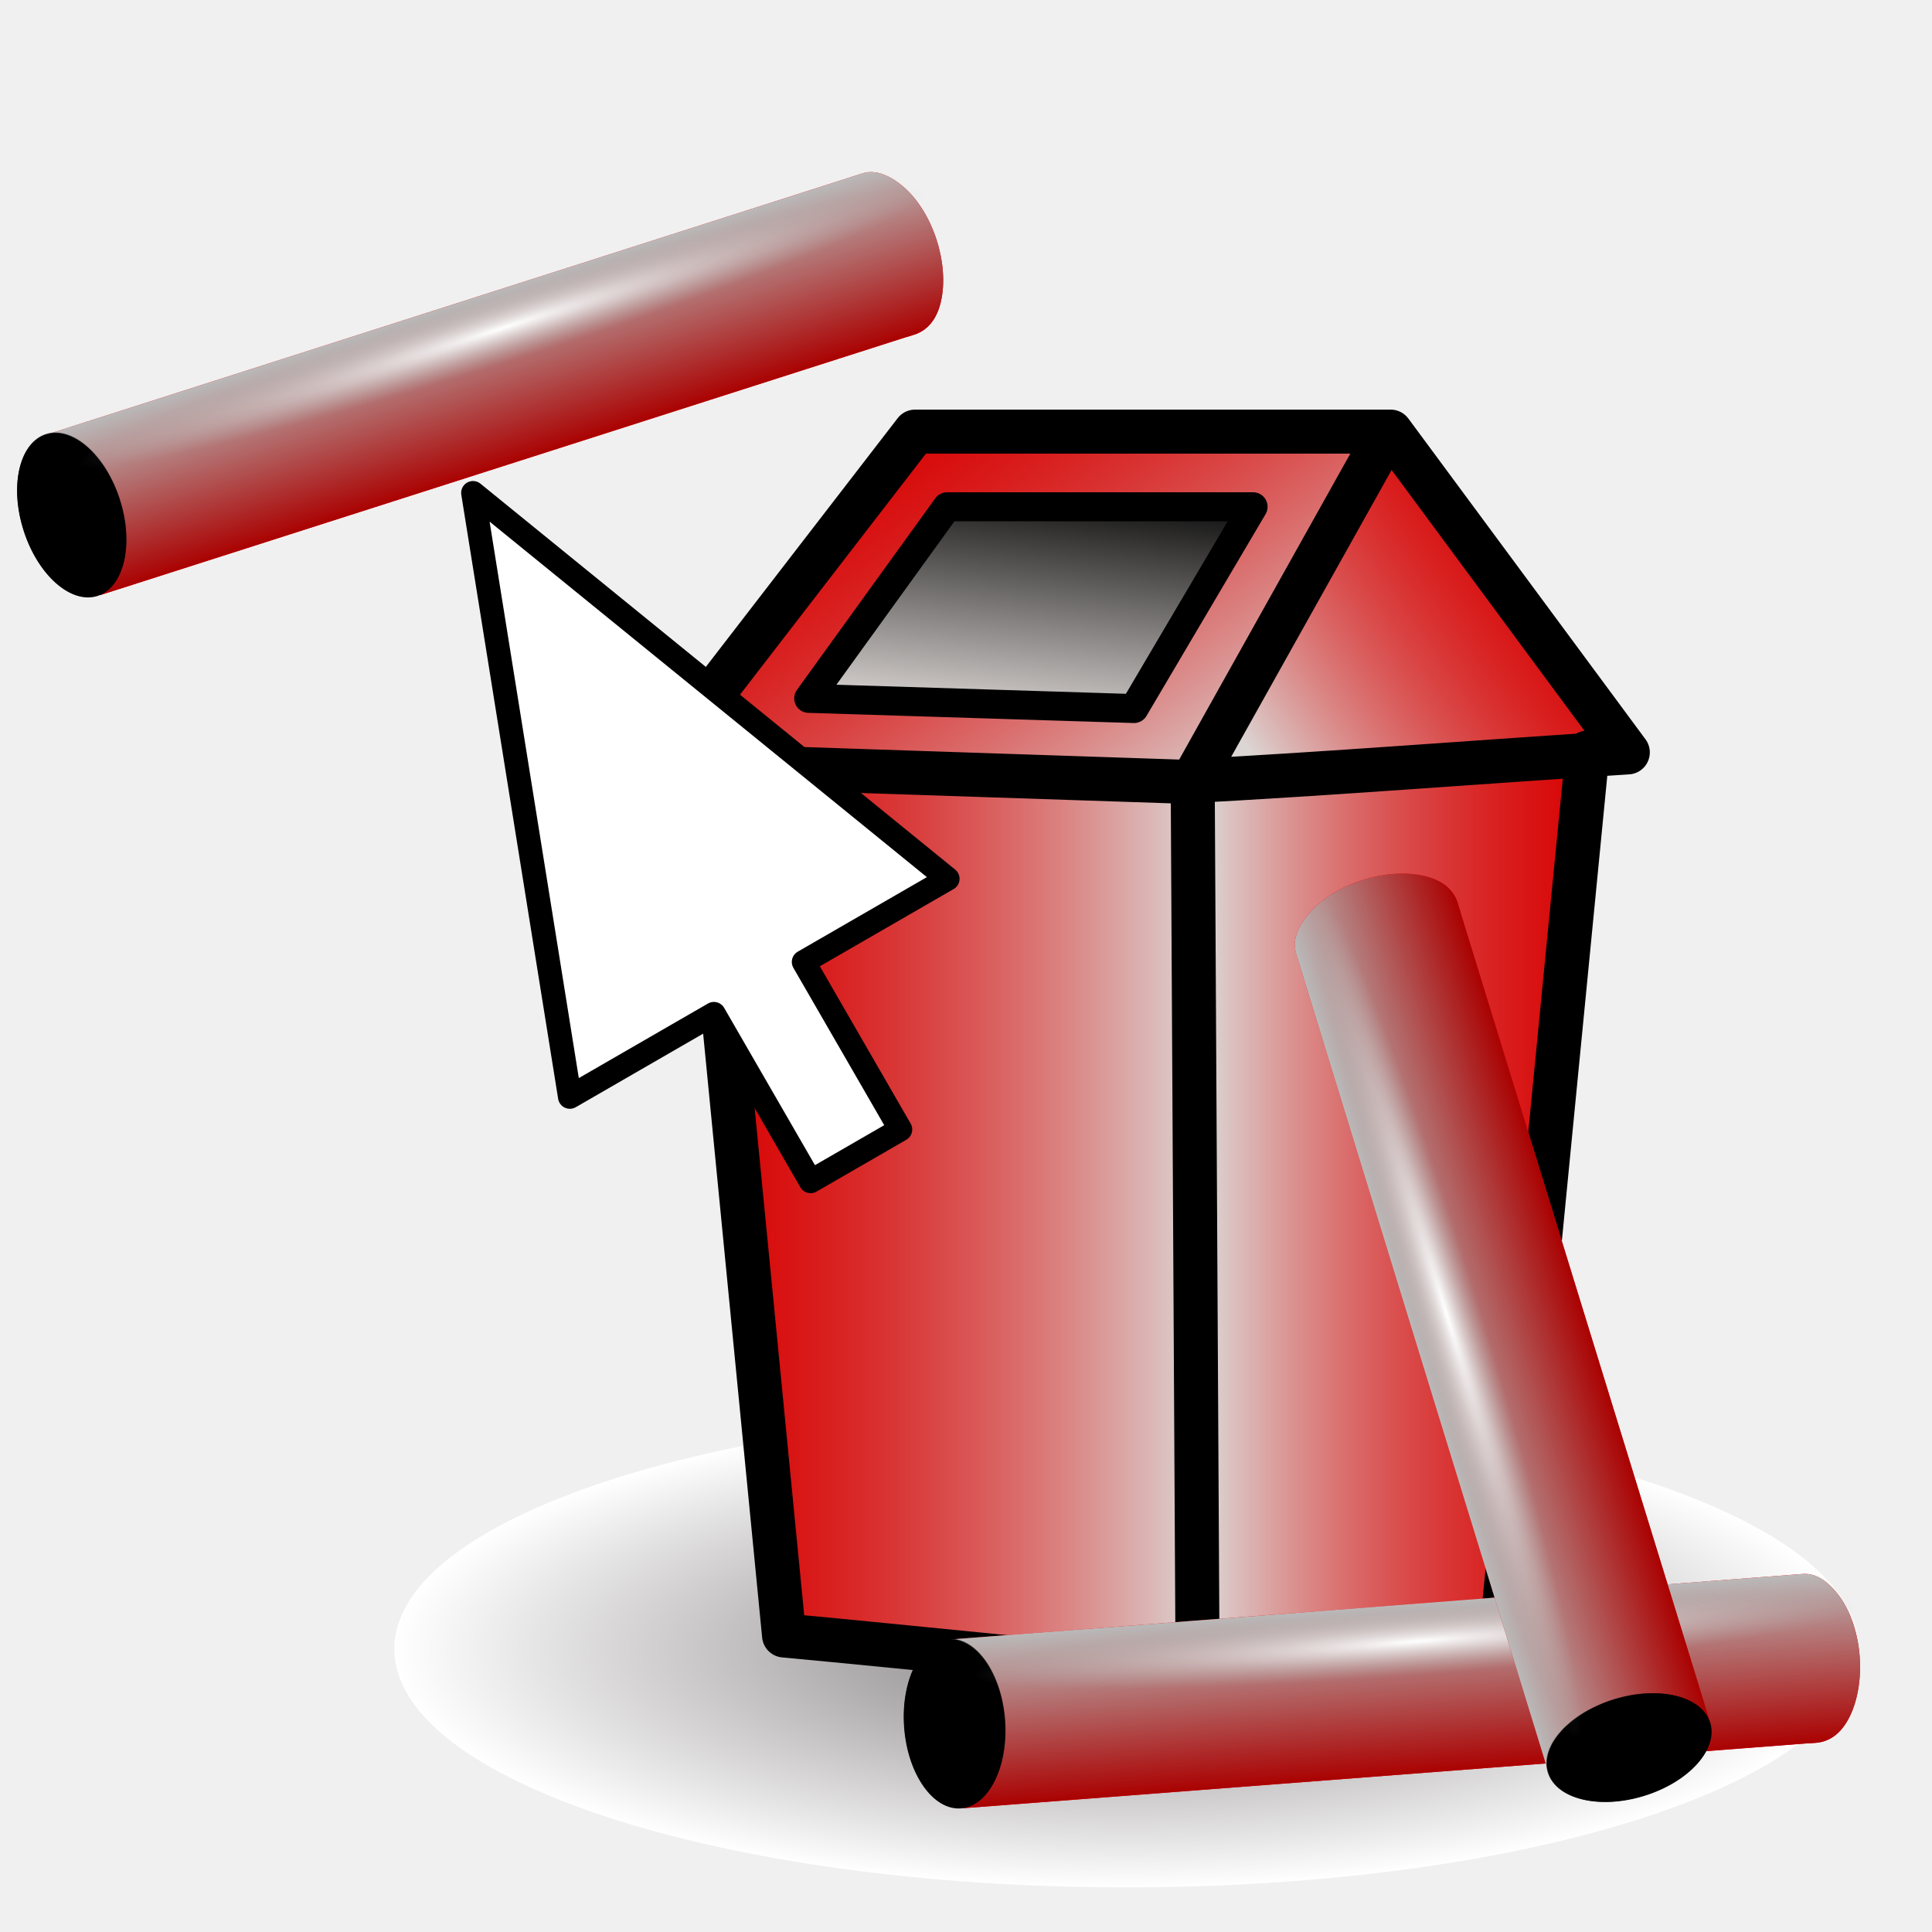
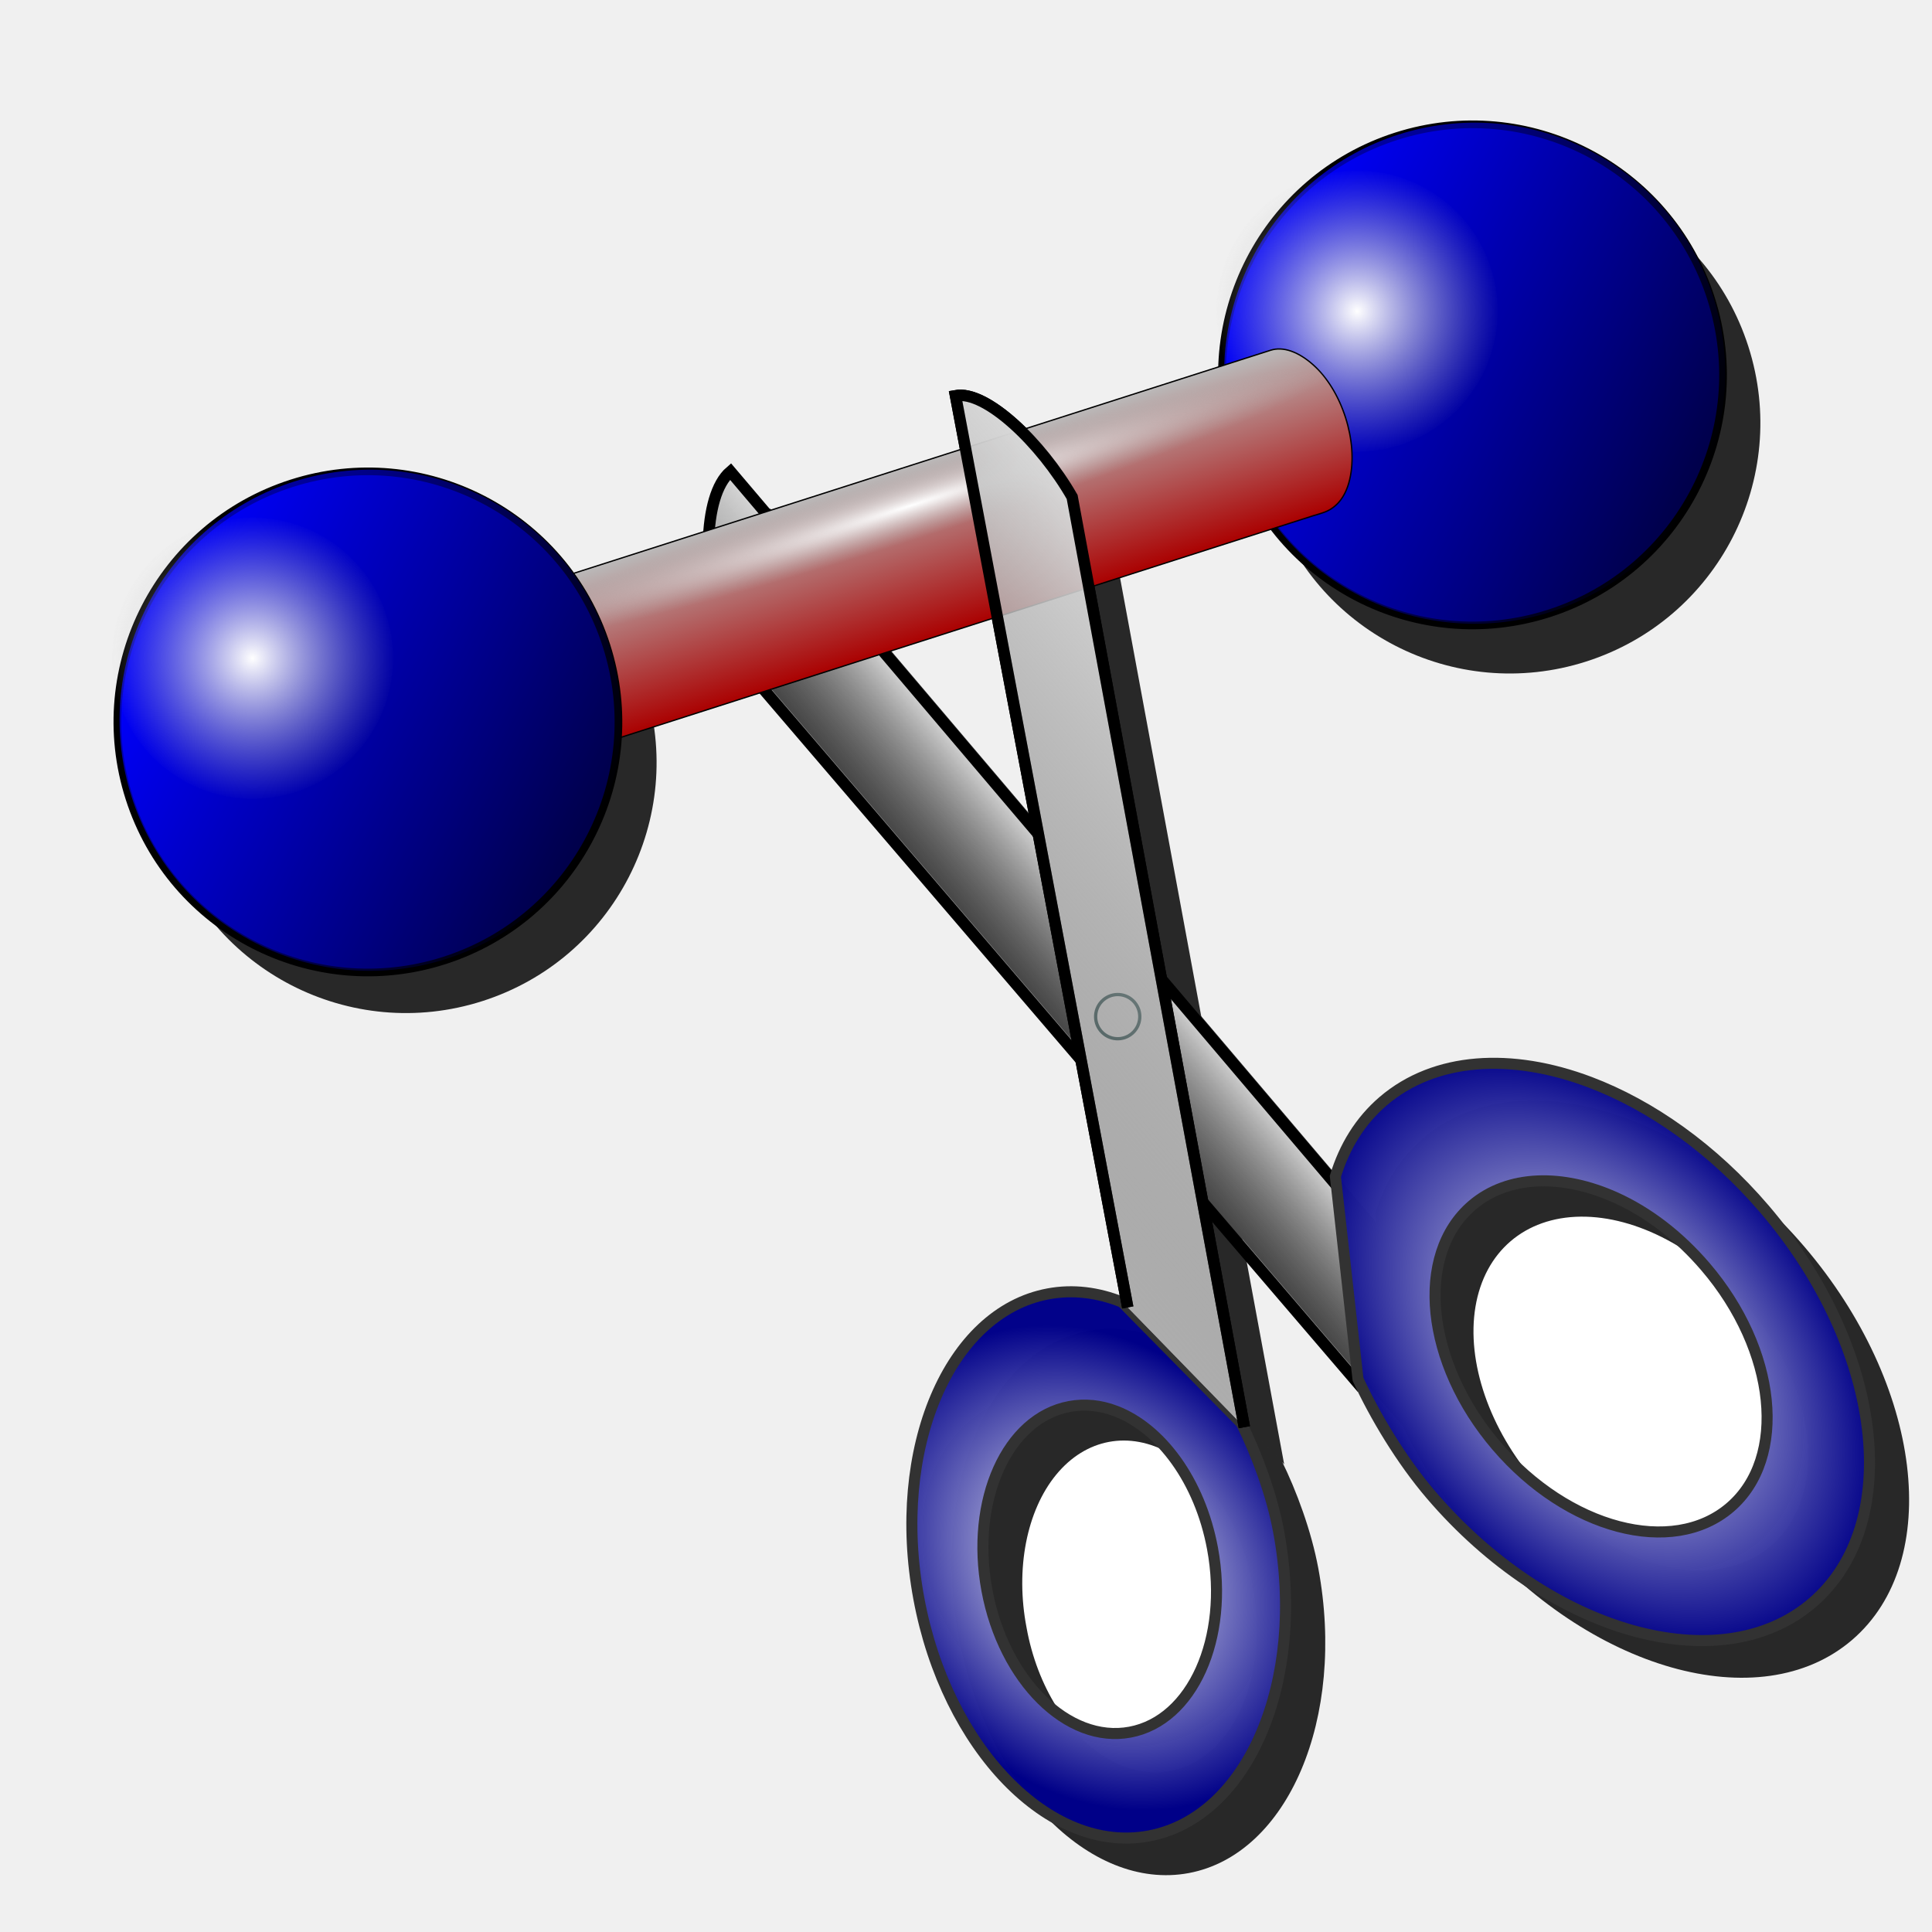
<svg xmlns="http://www.w3.org/2000/svg" xmlns:xlink="http://www.w3.org/1999/xlink" version="1.0" width="100" height="100" id="svg2">
  <defs id="defs4">
+     <radialGradient xlink:href="#linearGradient3252" id="radialGradient2608" gradientUnits="userSpaceOnUse" gradientTransform="matrix(0.4655719,0,0,3.5311713e-2,95.36299,-11.87807)" cx="-89.471" cy="6.2" fx="-89.471" fy="6.2" r="33.768" />
+     <linearGradient xlink:href="#linearGradient3384" id="linearGradient2606" gradientUnits="userSpaceOnUse" x1="25.398" y1="63.346" x2="90.625" y2="63.346" />
+     <linearGradient xlink:href="#linearGradient3613" id="linearGradient2604" gradientUnits="userSpaceOnUse" gradientTransform="matrix(0,-0.1877941,-0.1877941,0,69.33775,23.99787)" x1="40.687" y1="39.968" x2="73.027" y2="39.968" />
+     <radialGradient xlink:href="#linearGradient3252" id="radialGradient2602" gradientUnits="userSpaceOnUse" gradientTransform="matrix(0.2134373,0,0,0.2134373,19.80521,5.961047)" cx="58.012" cy="63.346" fx="58.012" fy="63.346" r="33.113" />
+     <linearGradient id="linearGradient3384">
+       <stop style="stop-color:#0000ff;stop-opacity:1;" offset="0" id="stop3386" />
+       <stop style="stop-color:#000000;stop-opacity:1" offset="1" id="stop3388" />
+     </linearGradient>
+     <linearGradient xlink:href="#linearGradient3384" id="linearGradient2600" gradientUnits="userSpaceOnUse" gradientTransform="matrix(0.2688926,0.2688926,-0.2688926,0.2688926,38.22773,-8.449435)" x1="25.398" y1="63.346" x2="90.625" y2="63.346" />
+     <radialGradient xlink:href="#linearGradient4249" id="radialGradient3354" gradientUnits="userSpaceOnUse" gradientTransform="matrix(0.4940958,0.9109764,-1.353455,0.7355759,105.3304,-48.86168)" cx="41.705" cy="77.127" fx="41.705" fy="77.127" r="13.921" />
+     <linearGradient xlink:href="#linearGradient3186" id="linearGradient3352" gradientUnits="userSpaceOnUse" gradientTransform="matrix(0.4940958,0.9109764,-0.9100541,0.4945965,71.13218,-30.2756)" x1="31.697" y1="36.826" x2="61.91" y2="36.826" />
+     <linearGradient id="linearGradient4249">
+       <stop style="stop-color:#ffffff;stop-opacity:1;" offset="0" id="stop4251" />
+       <stop style="stop-color:#000089;stop-opacity:0.992;" offset="1" id="stop4253" />
+     </linearGradient>
+     <radialGradient xlink:href="#linearGradient4249" id="radialGradient3350" gradientUnits="userSpaceOnUse" gradientTransform="matrix(0.4940958,0.9109764,-1.125651,0.6117693,85.60937,-38.14367)" cx="73.659" cy="67.149" fx="73.659" fy="67.149" r="12.988" />
+     <linearGradient id="linearGradient3186">
+       <stop style="stop-color:#d9d9d9;stop-opacity:1;" offset="0" id="stop3188" />
+       <stop style="stop-color:#5c5c5c;stop-opacity:0.502;" offset="1" id="stop3190" />
+     </linearGradient>
+     <linearGradient xlink:href="#linearGradient3186" id="linearGradient3347" gradientUnits="userSpaceOnUse" gradientTransform="matrix(0.4940958,0.9109764,-0.9100541,0.4945965,71.13218,-30.2756)" x1="47.022" y1="35.538" x2="54.146" y2="35.538" />
    <linearGradient id="linearGradient6541">
      <stop id="stop6543" offset="0" style="stop-color:#000000;stop-opacity:1;" />
      <stop id="stop6545" offset="1" style="stop-color:#dbd6d4;stop-opacity:1;" />
    </linearGradient>
    <linearGradient id="linearGradient6448">
      <stop id="stop6450" offset="0" style="stop-color:#7e797c;stop-opacity:1;" />
      <stop id="stop6452" offset="1" style="stop-color:#ffffff;stop-opacity:1;" />
    </linearGradient>
    <linearGradient id="linearGradient6410">
      <stop style="stop-color:#d90000;stop-opacity:0.424;" offset="0" id="stop6412" />
      <stop style="stop-color:#dbd6d4;stop-opacity:1;" offset="1" id="stop6414" />
    </linearGradient>
    <linearGradient id="linearGradient3613">
      <stop style="stop-color:#aa0000;stop-opacity:1;" offset="0" id="stop3615" />
      <stop style="stop-color:#bababa;stop-opacity:1;" offset="1" id="stop3617" />
    </linearGradient>
    <linearGradient id="linearGradient3252">
      <stop style="stop-color:#ffffff;stop-opacity:1" offset="0" id="stop3254" />
      <stop style="stop-color:#bababa;stop-opacity:0;" offset="1" id="stop3256" />
    </linearGradient>
-     <radialGradient xlink:href="#linearGradient6448" id="radialGradient6446" cx="52.697" cy="124.216" fx="52.697" fy="124.216" r="30.461" gradientTransform="matrix(1,0,0,0.405,0,73.90872)" gradientUnits="userSpaceOnUse" />
-     <linearGradient xlink:href="#linearGradient6410" id="linearGradient6516" gradientUnits="userSpaceOnUse" gradientTransform="matrix(-1,0,0,-1,85.97235,98.89925)" x1="3.111" y1="36.23" x2="23.543" y2="36.23" />
-     <linearGradient xlink:href="#linearGradient6410" id="linearGradient6520" gradientUnits="userSpaceOnUse" gradientTransform="translate(59.31781,26.43857)" x1="-12.245" y1="-5.918" x2="3.061" y2="15.51" />
-     <linearGradient xlink:href="#linearGradient6410" id="linearGradient6524" gradientUnits="userSpaceOnUse" gradientTransform="translate(59.31781,26.43857)" x1="20.408" y1="2.041" x2="5.306" y2="12.449" />
-     <linearGradient xlink:href="#linearGradient6410" id="linearGradient6528" gradientUnits="userSpaceOnUse" gradientTransform="translate(59.31781,26.43857)" x1="-23.088" y1="36.786" x2="2.723" y2="36.786" />
-     <linearGradient xlink:href="#linearGradient6541" id="linearGradient6539" x1="54.796" y1="24.388" x2="53.359" y2="37.424" gradientUnits="userSpaceOnUse" />
-     <radialGradient xlink:href="#linearGradient3252" id="radialGradient3608" gradientUnits="userSpaceOnUse" gradientTransform="matrix(0.6826552,0,0,5.1776585e-2,80.69179,-24.42488)" cx="-89.471" cy="6.2" fx="-89.471" fy="6.2" r="33.768" />
-     <linearGradient xlink:href="#linearGradient3613" id="linearGradient3614" gradientUnits="userSpaceOnUse" gradientTransform="matrix(-8.3944451e-2,-0.2622498,-0.2622498,8.3944451e-2,53.3708,27.22115)" x1="40.687" y1="39.968" x2="73.027" y2="39.968" />
    <linearGradient xlink:href="#linearGradient3613" id="linearGradient3655" gradientUnits="userSpaceOnUse" gradientTransform="matrix(-8.3944451e-2,-0.2622498,-0.2622498,8.3944451e-2,1.962652,-27.44728)" x1="40.687" y1="39.968" x2="73.027" y2="39.968" />
    <radialGradient xlink:href="#linearGradient3252" id="radialGradient3657" gradientUnits="userSpaceOnUse" gradientTransform="matrix(0.6826552,0,0,5.1776585e-2,48.39679,43.31334)" cx="-89.471" cy="6.2" fx="-89.471" fy="6.2" r="33.768" />
    <linearGradient xlink:href="#linearGradient3613" id="linearGradient3673" gradientUnits="userSpaceOnUse" gradientTransform="matrix(-8.3944451e-2,-0.2622498,-0.2622498,8.3944451e-2,1.962652,-27.44728)" x1="40.687" y1="39.968" x2="73.027" y2="39.968" />
    <radialGradient xlink:href="#linearGradient3252" id="radialGradient3675" gradientUnits="userSpaceOnUse" gradientTransform="matrix(0.6826552,0,0,5.1776585e-2,48.39679,43.31334)" cx="-89.471" cy="6.2" fx="-89.471" fy="6.2" r="33.768" />
+     <radialGradient xlink:href="#linearGradient4249" id="radialGradient3905" gradientUnits="userSpaceOnUse" gradientTransform="matrix(-0.6426199,0.5504019,0.8173078,0.9558873,46.46113,-26.69813)" cx="41.705" cy="77.127" fx="41.705" fy="77.127" r="13.921" />
+     <linearGradient xlink:href="#linearGradient3186" id="linearGradient3908" gradientUnits="userSpaceOnUse" gradientTransform="matrix(-0.6426199,0.5504019,0.5495525,0.6427325,67.11235,-2.545354)" x1="31.697" y1="36.826" x2="61.91" y2="36.826" />
+     <radialGradient xlink:href="#linearGradient4249" id="radialGradient3912" gradientUnits="userSpaceOnUse" gradientTransform="matrix(-0.6426199,0.5504019,0.6797447,0.7949995,58.37004,-12.76998)" cx="73.659" cy="67.149" fx="73.659" fy="67.149" r="12.988" />
+     <linearGradient xlink:href="#linearGradient3186" id="linearGradient3915" gradientUnits="userSpaceOnUse" gradientTransform="matrix(-0.6426199,0.5504019,0.5495525,0.6427325,67.11235,-2.545354)" x1="47.022" y1="35.538" x2="54.146" y2="35.538" />
  </defs>
-   <path style="fill:url(#radialGradient6446);fill-opacity:1;fill-rule:evenodd;stroke:none;stroke-width:1px;stroke-linecap:butt;stroke-linejoin:miter;stroke-opacity:1" id="path6438" d="M 83.158 124.216 A 30.461 12.337 0 1 1  22.236,124.216 A 30.461 12.337 0 1 1  83.158 124.216 z" transform="matrix(1.243952,0,0,1,-7.24963,-38.86366)" />
-   <path style="fill:#d70000;fill-opacity:1;fill-rule:evenodd;stroke:none;stroke-width:2.279;stroke-linecap:round;stroke-linejoin:round;stroke-miterlimit:4;stroke-dashoffset:0;stroke-opacity:1" d="M 40.117,84.737 L 61.522,86.777 C 61.437,71.346 61.352,55.915 61.267,40.484 L 35.711,39.651 C 37.18,54.68 38.648,69.708 40.117,84.737 z " id="path5358" />
-   <path style="fill:url(#linearGradient6528);fill-opacity:1;fill-rule:evenodd;stroke:none;stroke-width:2.279;stroke-linecap:round;stroke-linejoin:round;stroke-miterlimit:4;stroke-dashoffset:0;stroke-opacity:1" d="M 40.635,84.747 L 62.041,86.788 C 61.956,71.357 61.871,55.925 61.786,40.494 L 36.23,39.661 C 37.698,54.69 39.167,69.718 40.635,84.747 z " id="path6343" />
-   <path style="fill:#d70000;fill-opacity:1;fill-rule:evenodd;stroke:none;stroke-width:2.279;stroke-linecap:round;stroke-linejoin:round;stroke-miterlimit:4;stroke-dashoffset:0;stroke-opacity:1" d="M 71.891,22.423 C 68.561,28.377 65.23,34.331 61.9,40.284 L 84.421,38.83 C 80.33,33.295 76.238,27.761 72.146,22.227" id="path5360" />
-   <path style="fill:url(#linearGradient6524);fill-opacity:1;fill-rule:evenodd;stroke:none;stroke-width:2.279;stroke-linecap:round;stroke-linejoin:round;stroke-miterlimit:4;stroke-dashoffset:0;stroke-opacity:1" d="M 72.41,22.434 C 69.079,28.387 65.749,34.341 62.418,40.295 L 84.94,38.84 C 80.848,33.306 76.756,27.771 72.664,22.237" id="path6345" />
-   <path style="fill:#d70000;fill-opacity:1;fill-rule:evenodd;stroke:none;stroke-width:2.279;stroke-linecap:round;stroke-linejoin:round;stroke-miterlimit:4;stroke-dashoffset:0;stroke-opacity:1" d="M 71.885,21.589 L 61.022,39.705 C 52.012,39.405 43.003,39.105 33.993,38.804 C 38.419,33.066 42.845,27.327 47.27,21.589 C 55.475,21.589 63.68,21.589 71.885,21.589 z " id="path5362" />
-   <path style="fill:url(#linearGradient6520);fill-opacity:1;fill-rule:evenodd;stroke:none;stroke-width:2.279;stroke-linecap:round;stroke-linejoin:round;stroke-miterlimit:4;stroke-dashoffset:0;stroke-opacity:1" d="M 72.403,21.599 L 61.54,39.716 C 52.531,39.415 43.521,39.115 34.512,38.814 C 38.938,33.076 43.363,27.338 47.789,21.599 C 55.994,21.599 64.199,21.599 72.403,21.599 z " id="path6347" />
-   <path style="fill:#d70000;fill-opacity:1;fill-rule:evenodd;stroke:none;stroke-width:2.279;stroke-linecap:round;stroke-linejoin:round;stroke-miterlimit:4;stroke-dashoffset:0;stroke-opacity:1" d="M 61.965,86.514 L 61.91,40.248 L 82.343,38.803 C 80.874,53.831 79.406,68.86 77.937,83.889 C 72.613,84.764 67.289,85.639 61.965,86.514 z " id="path5364" />
-   <path style="fill:url(#linearGradient6516);fill-opacity:1;fill-rule:evenodd;stroke:none;stroke-width:2.279;stroke-linecap:round;stroke-linejoin:round;stroke-miterlimit:4;stroke-dashoffset:0;stroke-opacity:1" d="M 62.483,86.525 L 62.429,40.258 L 82.861,38.813 C 81.393,53.842 79.924,68.87 78.456,83.899 C 73.132,84.774 67.808,85.649 62.483,86.525 z " id="path6349" />
-   <path style="fill:none;fill-opacity:1;fill-rule:evenodd;stroke:#000000;stroke-width:2.279;stroke-linecap:round;stroke-linejoin:round;stroke-miterlimit:4;stroke-dashoffset:0;stroke-opacity:1" d="M 36.178,39.566 C 37.646,54.595 39.114,69.623 40.583,84.652 C 47.651,85.308 54.723,86.082 61.788,86.665 C 67.112,85.79 72.437,84.915 77.761,84.039 C 79.229,69.011 80.698,53.982 82.166,38.954 M 71.98,22.341 C 76.072,27.875 80.164,33.41 84.255,38.944 C 76.542,39.432 68.831,40.055 61.117,40.458 C 52.107,40.157 43.098,39.857 34.088,39.556 C 38.514,33.818 42.94,28.08 47.365,22.341 C 55.57,22.341 63.775,22.341 71.98,22.341 z M 61.988,86.693 C 61.903,71.261 61.819,55.83 61.734,40.399 C 65.064,34.445 68.395,28.491 71.725,22.538" id="rect3391" />
-   <path style="fill:url(#linearGradient6539);fill-opacity:1.0;fill-rule:evenodd;stroke:#000000;stroke-width:1.5;stroke-linecap:round;stroke-linejoin:round;stroke-miterlimit:4;stroke-dasharray:none;stroke-dashoffset:0;stroke-opacity:1" d="M 49.019,26.23 L 64.86,26.23 L 58.697,36.674 L 41.858,36.147 L 49.019,26.23 z " id="rect3416" />
-   <path style="fill:#ffffff;fill-opacity:1;fill-rule:evenodd;stroke:#000000;stroke-width:1.226;stroke-linecap:round;stroke-linejoin:round;stroke-miterlimit:4;stroke-dashoffset:0;stroke-opacity:1" d="M 24.482,25.511 L 29.495,56.778 L 36.951,52.473 L 41.958,61.146 L 46.604,58.463 L 41.597,49.79 L 49.053,45.486 L 24.482,25.511 z " id="path6783" />
-   <g id="g2727">
-     <path d="M 44.649,8.972 C 45.286,8.768 46.061,9.05 46.808,9.709 C 48.302,11.028 49.149,13.677 48.7,15.618 C 48.475,16.588 47.959,17.118 47.322,17.322 C 47.157,17.374 47.012,17.422 46.819,17.476 L 5.169,30.808 L 2.499,22.465 L 44.649,8.972 z " style="fill:#ff0000;fill-opacity:1;fill-rule:evenodd;stroke:none;stroke-width:0.094;stroke-linecap:round;stroke-linejoin:round;stroke-miterlimit:4;stroke-dasharray:none;stroke-dashoffset:2.634;stroke-opacity:1" id="path3291" />
-     <path d="M 44.649,8.972 C 45.286,8.768 46.061,9.05 46.808,9.709 C 48.302,11.028 49.149,13.677 48.7,15.618 C 48.475,16.588 47.959,17.118 47.322,17.322 C 47.157,17.374 47.012,17.422 46.819,17.476 L 5.205,30.796 L 2.534,22.453 L 44.649,8.972 z " style="fill:url(#linearGradient3614);fill-opacity:1;fill-rule:evenodd;stroke:none;stroke-width:0.5;stroke-linecap:round;stroke-linejoin:round;stroke-miterlimit:4;stroke-dasharray:none;stroke-dashoffset:2.634;stroke-opacity:1" id="path3293" />
-     <g transform="matrix(-8.3944451e-2,-0.2622498,-0.2622498,8.3944451e-2,21.16741,17.7168)" id="g3295" style="stroke:none;fill:#000000;fill-opacity:1">
-       <path d="M 90.625,63.346 C 90.628,81.36 76.026,95.965 58.012,95.965 C 39.997,95.965 25.395,81.36 25.398,63.346 C 25.395,45.332 39.997,30.727 58.012,30.727 C 76.026,30.727 90.628,45.332 90.625,63.346 L 90.625,63.346 z " transform="matrix(0,-0.2910472,0.4882663,0,-42.57093,87.17801)" style="fill:#000000;fill-rule:evenodd;stroke:none;stroke-width:1px;stroke-linecap:butt;stroke-linejoin:miter;stroke-opacity:1;fill-opacity:1" id="path3297" />
-       <path d="M 90.625,63.346 C 90.628,81.36 76.026,95.965 58.012,95.965 C 39.997,95.965 25.395,81.36 25.398,63.346 C 25.395,45.332 39.997,30.727 58.012,30.727 C 76.026,30.727 90.628,45.332 90.625,63.346 L 90.625,63.346 z " transform="matrix(0.3452564,-0.2058015,0.3452564,0.2058015,-53.44229,69.13691)" style="opacity:0.717;fill:#000000;fill-opacity:1;fill-rule:evenodd;stroke:none;stroke-width:1px;stroke-linecap:butt;stroke-linejoin:miter;stroke-opacity:1" id="path3299" />
+   <path style="opacity:1;fill:#282828;fill-opacity:1;stroke:none;stroke-width:0.7;stroke-miterlimit:4;stroke-dasharray:none;stroke-opacity:1" d="M 72.556,73.763 L 39.498,35.165 C 38.426,31.918 38.397,27.584 39.869,26.324 L 71.232,63.268" id="path3175" />
+   <path style="opacity:1;fill:#282828;fill-opacity:1;stroke:none;stroke-width:0.4;stroke-miterlimit:4;stroke-dasharray:none;stroke-opacity:1" d="M 66.328,75.584 C 67.112,77.174 67.876,79.243 68.236,81.179 C 69.676,88.924 66.671,95.989 61.53,96.95 C 56.388,97.91 51.047,92.404 49.608,84.659 C 48.168,76.915 51.173,69.85 56.314,68.889 C 57.599,68.649 58.897,68.813 60.143,69.315" id="path3177" />
+   <path style="opacity:1;fill:#ffffff;fill-opacity:1;stroke:none;stroke-opacity:1" id="path3179" d="M 81.678 71.571 A 11.112 16.018 0 1 1  59.455,71.571 A 11.112 16.018 0 1 1  81.678 71.571 z" transform="matrix(0.5263044,-9.8319185e-2,9.7889084e-2,0.526635,14.83593,52.3947)" />
+   <path style="opacity:1;fill:#282828;fill-opacity:1;stroke:none;stroke-width:0.7;stroke-miterlimit:4;stroke-dasharray:none;stroke-opacity:1" d="M 66.468,75.79 L 57.555,27.644 C 55.944,24.831 53.091,22.108 51.518,22.401 L 60.434,69.591" id="path3181" />
+   <path style="opacity:1;fill:#282828;fill-opacity:1;stroke:none;stroke-width:0.4;stroke-miterlimit:4;stroke-dasharray:none;stroke-opacity:1" d="M 72.358,73.299 C 73.25,75.226 74.601,77.496 76.133,79.287 C 82.262,86.455 91.1,88.963 95.86,84.886 C 100.621,80.808 99.511,71.682 93.382,64.514 C 87.253,57.346 78.416,54.838 73.655,58.916 C 72.465,59.935 71.642,61.27 71.172,62.811" id="path3183" />
+   <path style="opacity:1;fill:#ffffff;fill-opacity:1;stroke:none;stroke-width:1;stroke-miterlimit:4;stroke-dasharray:none;stroke-opacity:1" id="path3185" d="M 81.678 71.571 A 11.112 16.018 0 1 1  59.455,71.571 A 11.112 16.018 0 1 1  81.678 71.571 z" transform="matrix(-0.487322,0.4173896,0.4167456,0.4874074,89.48797,7.790646)" />
+   <path style="opacity:1;fill:#282828;fill-opacity:1;stroke:none;stroke-width:0.2;stroke-miterlimit:4;stroke-dasharray:none;stroke-opacity:1" id="path3187" d="M 52.602 43.036 A 1.352 1.352 0 1 1  49.898,43.036 A 1.352 1.352 0 1 1  52.602 43.036 z" transform="matrix(-0.6426198,0.5504019,0.5495525,0.6427325,69.19678,-1.328284)" />
+   <path style="fill:url(#linearGradient3915);fill-opacity:1;stroke:#000000;stroke-width:0.592;stroke-miterlimit:4;stroke-dasharray:none;stroke-opacity:1" d="M 70.496,71.844 L 37.438,33.246 C 36.366,29.998 36.337,25.665 37.809,24.404 L 69.172,61.349" id="rect3184" />
+   <path style="fill:url(#radialGradient3912);fill-opacity:1;stroke:#323232;stroke-width:0.572;stroke-miterlimit:4;stroke-dasharray:none;stroke-opacity:1" d="M 58.077,67.397 L 64.254,73.668 C 65.038,75.258 65.821,77.332 66.181,79.268 C 67.621,87.013 64.607,94.068 59.465,95.029 C 54.324,95.989 48.999,90.485 47.559,82.74 C 46.12,74.996 49.11,67.931 54.251,66.971 C 55.536,66.731 56.83,66.895 58.077,67.397 z M 57.749,73.036 C 56.97,72.739 56.159,72.651 55.352,72.801 C 52.124,73.404 50.217,77.657 51.083,82.313 C 51.949,86.97 55.261,90.259 58.49,89.656 C 61.718,89.053 63.624,84.801 62.759,80.144 C 62.11,76.652 60.085,73.925 57.749,73.036 z " id="path3206" />
+   <path style="fill:#ffffff;fill-opacity:1;stroke:#000000;stroke-width:0.592;stroke-miterlimit:4;stroke-dasharray:none;stroke-opacity:1" d="M 64.408,73.871 L 55.495,25.724 C 53.884,22.912 51.031,20.188 49.458,20.482 L 58.373,67.672" id="path3359" />
+   <path style="fill:url(#radialGradient3905);fill-opacity:1;stroke:#323232;stroke-width:0.572;stroke-miterlimit:4;stroke-dasharray:none;stroke-opacity:1" d="M 82.295,56.014 C 85.445,57.205 88.653,59.452 91.334,62.588 C 97.463,69.756 98.569,78.882 93.808,82.959 C 89.048,87.037 80.194,84.537 74.066,77.369 C 72.534,75.577 71.181,73.316 70.29,71.389 L 69.119,60.887 C 69.589,59.346 70.401,58.018 71.591,56.998 C 74.269,54.705 78.244,54.483 82.295,56.014 z M 83.64,61.992 C 80.89,60.749 78.06,60.793 76.192,62.393 C 73.203,64.953 73.778,70.535 77.463,74.845 C 81.148,79.155 86.562,80.584 89.551,78.024 C 92.54,75.464 91.965,69.881 88.28,65.572 C 86.898,63.955 85.289,62.738 83.64,61.992 z " id="path3180" />
+   <path style="fill:#ffffff;fill-opacity:1;stroke:#003232;stroke-width:0.2;stroke-miterlimit:4;stroke-dasharray:none;stroke-opacity:1" id="path5309" d="M 52.602 43.036 A 1.352 1.352 0 1 1  49.898,43.036 A 1.352 1.352 0 1 1  52.602 43.036 z" transform="matrix(-0.6426199,0.5504019,0.5495525,0.6427325,67.13655,-3.247762)" />
+   <path d="M 90.496,17.938 C 92.68,24.758 88.921,32.057 82.102,34.24 C 75.282,36.423 67.984,32.663 65.802,25.843 C 63.618,19.023 67.376,11.724 74.196,9.541 C 81.016,7.358 88.314,11.118 90.496,17.938 L 90.496,17.938 z " style="fill:#282828;fill-opacity:1;fill-rule:evenodd;stroke:none;stroke-width:0.398px;stroke-linecap:butt;stroke-linejoin:miter;stroke-opacity:1" id="path3874" />
+   <path d="M 33.364,35.515 C 35.548,42.335 31.79,49.633 24.97,51.816 C 18.15,53.999 10.852,50.24 8.67,43.42 C 6.486,36.6 10.244,29.301 17.064,27.118 C 23.884,24.935 31.182,28.695 33.364,35.515 L 33.364,35.515 z " style="fill:#282828;fill-opacity:1;fill-rule:evenodd;stroke:none;stroke-width:0.398px;stroke-linecap:butt;stroke-linejoin:miter;stroke-opacity:1" id="path2888" />
+   <g id="g3558" transform="matrix(0.9955618,-0.3186728,0.3186728,0.9955618,31.99264,6.966562)">
+     <path d="M 49.067,24.229 C 49.068,31.079 43.515,36.633 36.665,36.633 C 29.815,36.633 24.262,31.079 24.263,24.229 C 24.262,17.379 29.815,11.825 36.665,11.825 C 43.515,11.825 49.068,17.379 49.067,24.229 L 49.067,24.229 z " style="fill:#0000ff;fill-opacity:1;fill-rule:evenodd;stroke:#000000;stroke-width:0.38px;stroke-linecap:butt;stroke-linejoin:miter;stroke-opacity:1" id="path3560" />
+     <path d="M 45.563,32.952 C 40.72,37.797 32.866,37.798 28.022,32.954 C 23.178,28.11 23.179,20.256 28.024,15.413 C 32.867,10.568 40.721,10.568 45.564,15.412 C 50.408,20.256 50.408,28.109 45.563,32.952 L 45.563,32.952 z " style="opacity:0.717;fill:url(#linearGradient2600);fill-opacity:1;fill-rule:evenodd;stroke:none;stroke-width:1px;stroke-linecap:butt;stroke-linejoin:miter;stroke-opacity:1" id="path3562" />
+     <path d="M 39.148,19.481 C 39.149,23.326 36.032,26.444 32.187,26.444 C 28.342,26.444 25.225,23.326 25.226,19.481 C 25.225,15.637 28.342,12.519 32.187,12.519 C 36.032,12.519 39.149,15.637 39.148,19.481 L 39.148,19.481 z " style="fill:url(#radialGradient2602);fill-opacity:1;fill-rule:evenodd;stroke:none;stroke-width:1px;stroke-linecap:butt;stroke-linejoin:miter;stroke-opacity:1" id="path3564" />
+   </g>
+   <g id="g2569" transform="matrix(1.396475,-0.4470026,0.4470026,1.396475,-33.05636,33.89265)">
+     <path d="M 67.467,10.331 C 67.923,10.331 68.368,10.675 68.716,11.259 C 69.412,12.426 69.412,14.323 68.716,15.49 C 68.368,16.074 67.923,16.31 67.467,16.31 C 67.349,16.31 67.245,16.311 67.108,16.306 L 37.283,16.306 L 37.283,10.331 L 67.467,10.331 z " style="fill:#ff0000;fill-opacity:1;fill-rule:evenodd;stroke:#000000;stroke-width:0.094;stroke-linecap:round;stroke-linejoin:round;stroke-miterlimit:4;stroke-dasharray:none;stroke-dashoffset:2.634;stroke-opacity:1" id="path3579" />
+     <path d="M 67.467,10.331 C 67.923,10.331 68.368,10.675 68.716,11.259 C 69.412,12.426 69.412,14.323 68.716,15.49 C 68.368,16.074 67.923,16.31 67.467,16.31 C 67.349,16.31 67.245,16.311 67.108,16.306 L 37.309,16.306 L 37.309,10.331 L 67.467,10.331 z " style="fill:url(#linearGradient2604);fill-opacity:1;fill-rule:evenodd;stroke:none;stroke-width:0.5;stroke-linecap:round;stroke-linejoin:round;stroke-miterlimit:4;stroke-dasharray:none;stroke-dashoffset:2.634;stroke-opacity:1" id="path3591" />
+     <g transform="matrix(0,-0.1877941,-0.1877941,0,50.39653,11.12895)" id="g3621">
+       <path d="M 90.625,63.346 C 90.628,81.36 76.026,95.965 58.012,95.965 C 39.997,95.965 25.395,81.36 25.398,63.346 C 25.395,45.332 39.997,30.727 58.012,30.727 C 76.026,30.727 90.628,45.332 90.625,63.346 L 90.625,63.346 z " transform="matrix(0,-0.2910472,0.4882663,0,-42.57093,87.17801)" style="fill:#ff0000;fill-rule:evenodd;stroke:#000000;stroke-width:1px;stroke-linecap:butt;stroke-linejoin:miter;stroke-opacity:1" id="path2467" />
+       <path d="M 90.625,63.346 C 90.628,81.36 76.026,95.965 58.012,95.965 C 39.997,95.965 25.395,81.36 25.398,63.346 C 25.395,45.332 39.997,30.727 58.012,30.727 C 76.026,30.727 90.628,45.332 90.625,63.346 L 90.625,63.346 z " transform="matrix(0.3452564,-0.2058015,0.3452564,0.2058015,-53.44229,69.13691)" style="opacity:0.717;fill:url(#linearGradient2606);fill-opacity:1;fill-rule:evenodd;stroke:#000000;stroke-width:1px;stroke-linecap:butt;stroke-linejoin:miter;stroke-opacity:1" id="path2469" />
    </g>
-     <rect transform="matrix(0.9523983,-0.3048565,-0.3048565,-0.9523983,0,0)" id="rect3301" style="fill:url(#radialGradient3608);fill-opacity:1;fill-rule:evenodd;stroke:none;stroke-width:0.502;stroke-linecap:round;stroke-linejoin:round;stroke-miterlimit:4;stroke-dasharray:none;stroke-dashoffset:2.634;stroke-opacity:1" y="-25.852" x="-3.438" height="3.497" width="46.104" />
+     <rect transform="scale(1,-1)" id="rect3640" style="fill:url(#radialGradient2608);fill-opacity:1;fill-rule:evenodd;stroke:none;stroke-width:0.502;stroke-linecap:round;stroke-linejoin:round;stroke-miterlimit:4;stroke-dasharray:none;stroke-dashoffset:2.634;stroke-opacity:1" y="-12.852" x="37.987" height="2.385" width="31.443" />
  </g>
-   <use x="0" y="0" xlink:href="#g2727" id="use2739" transform="matrix(0.9729542,0.2309981,-0.2309981,0.9729542,51.95531,62.42318)" width="100" height="100" />
-   <use x="0" y="0" xlink:href="#g2727" id="use2741" transform="matrix(1.0837482e-2,-0.9999413,0.9999413,1.0837482e-2,57.62301,93.87915)" width="100" height="100" />
+   <use x="0" y="0" xlink:href="#g3558" id="use2762" transform="translate(-57.1728,17.96308)" width="100" height="100" />
+   <path style="fill:url(#linearGradient3908);fill-opacity:1;stroke:#000000;stroke-width:0.592;stroke-miterlimit:4;stroke-dasharray:none;stroke-opacity:1" d="M 64.408,73.871 L 55.495,25.724 C 53.884,22.912 51.031,20.188 49.458,20.482 L 58.373,67.672" id="path3210" />
</svg>
